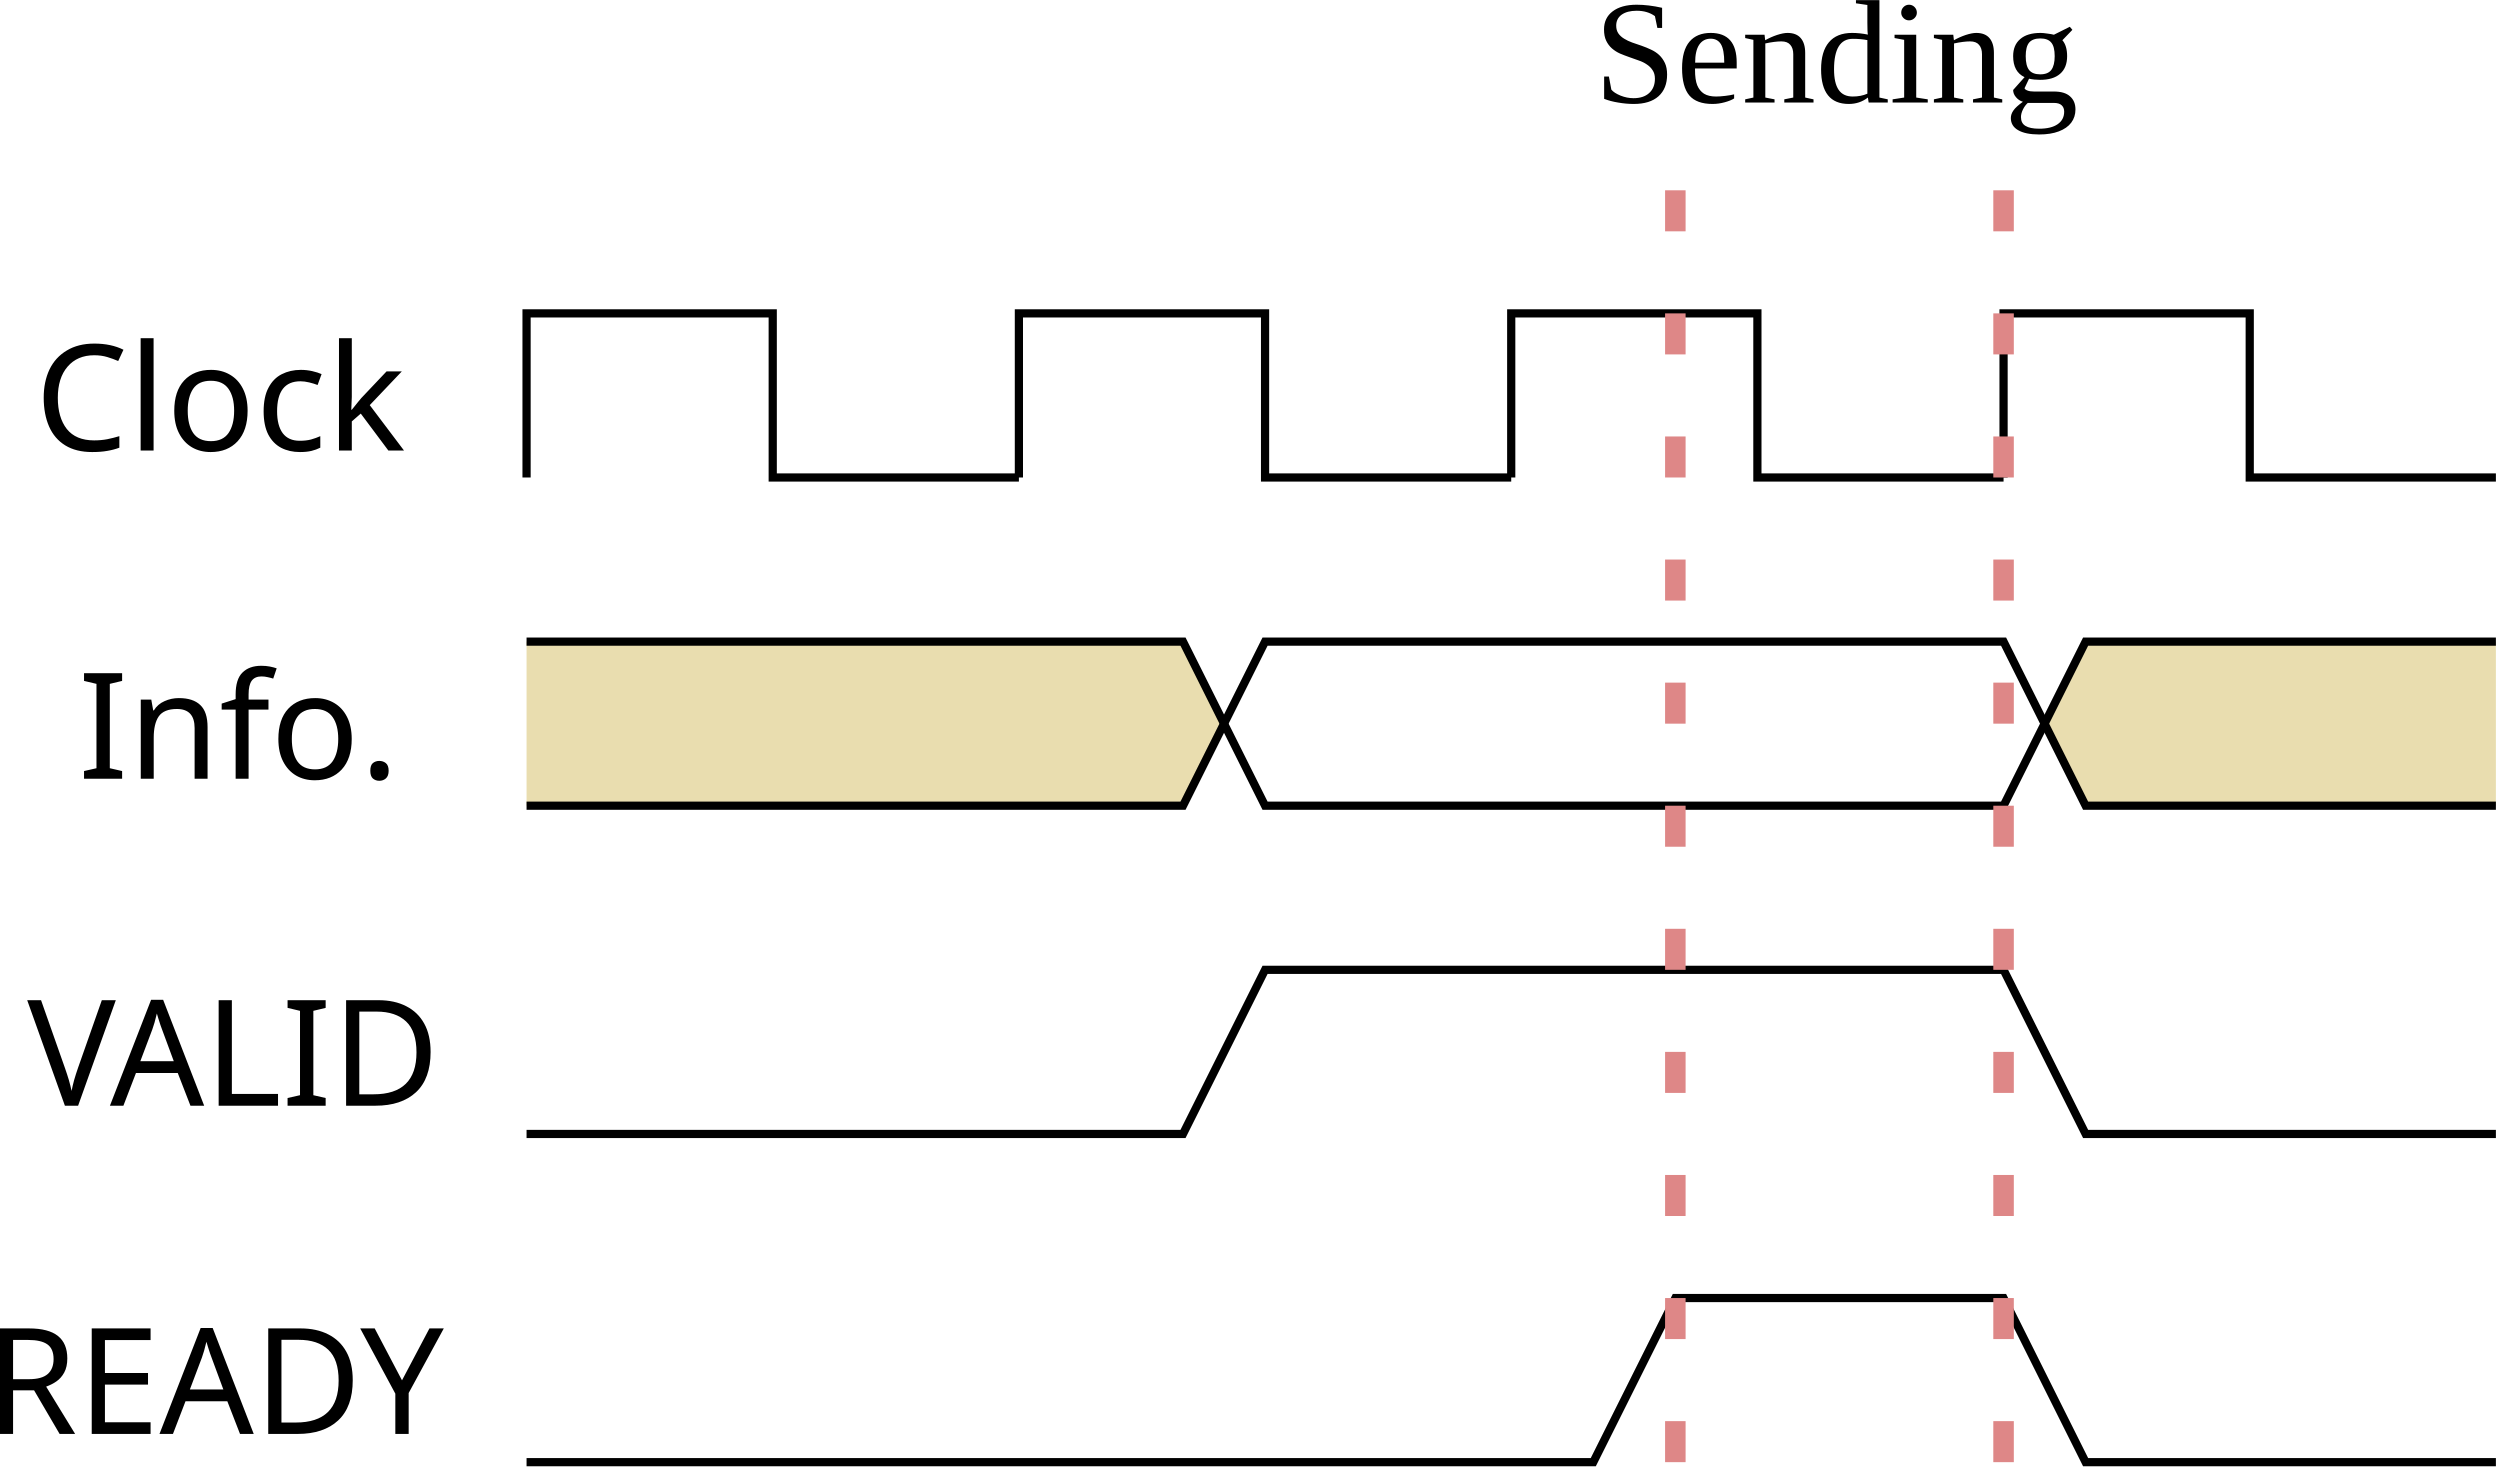
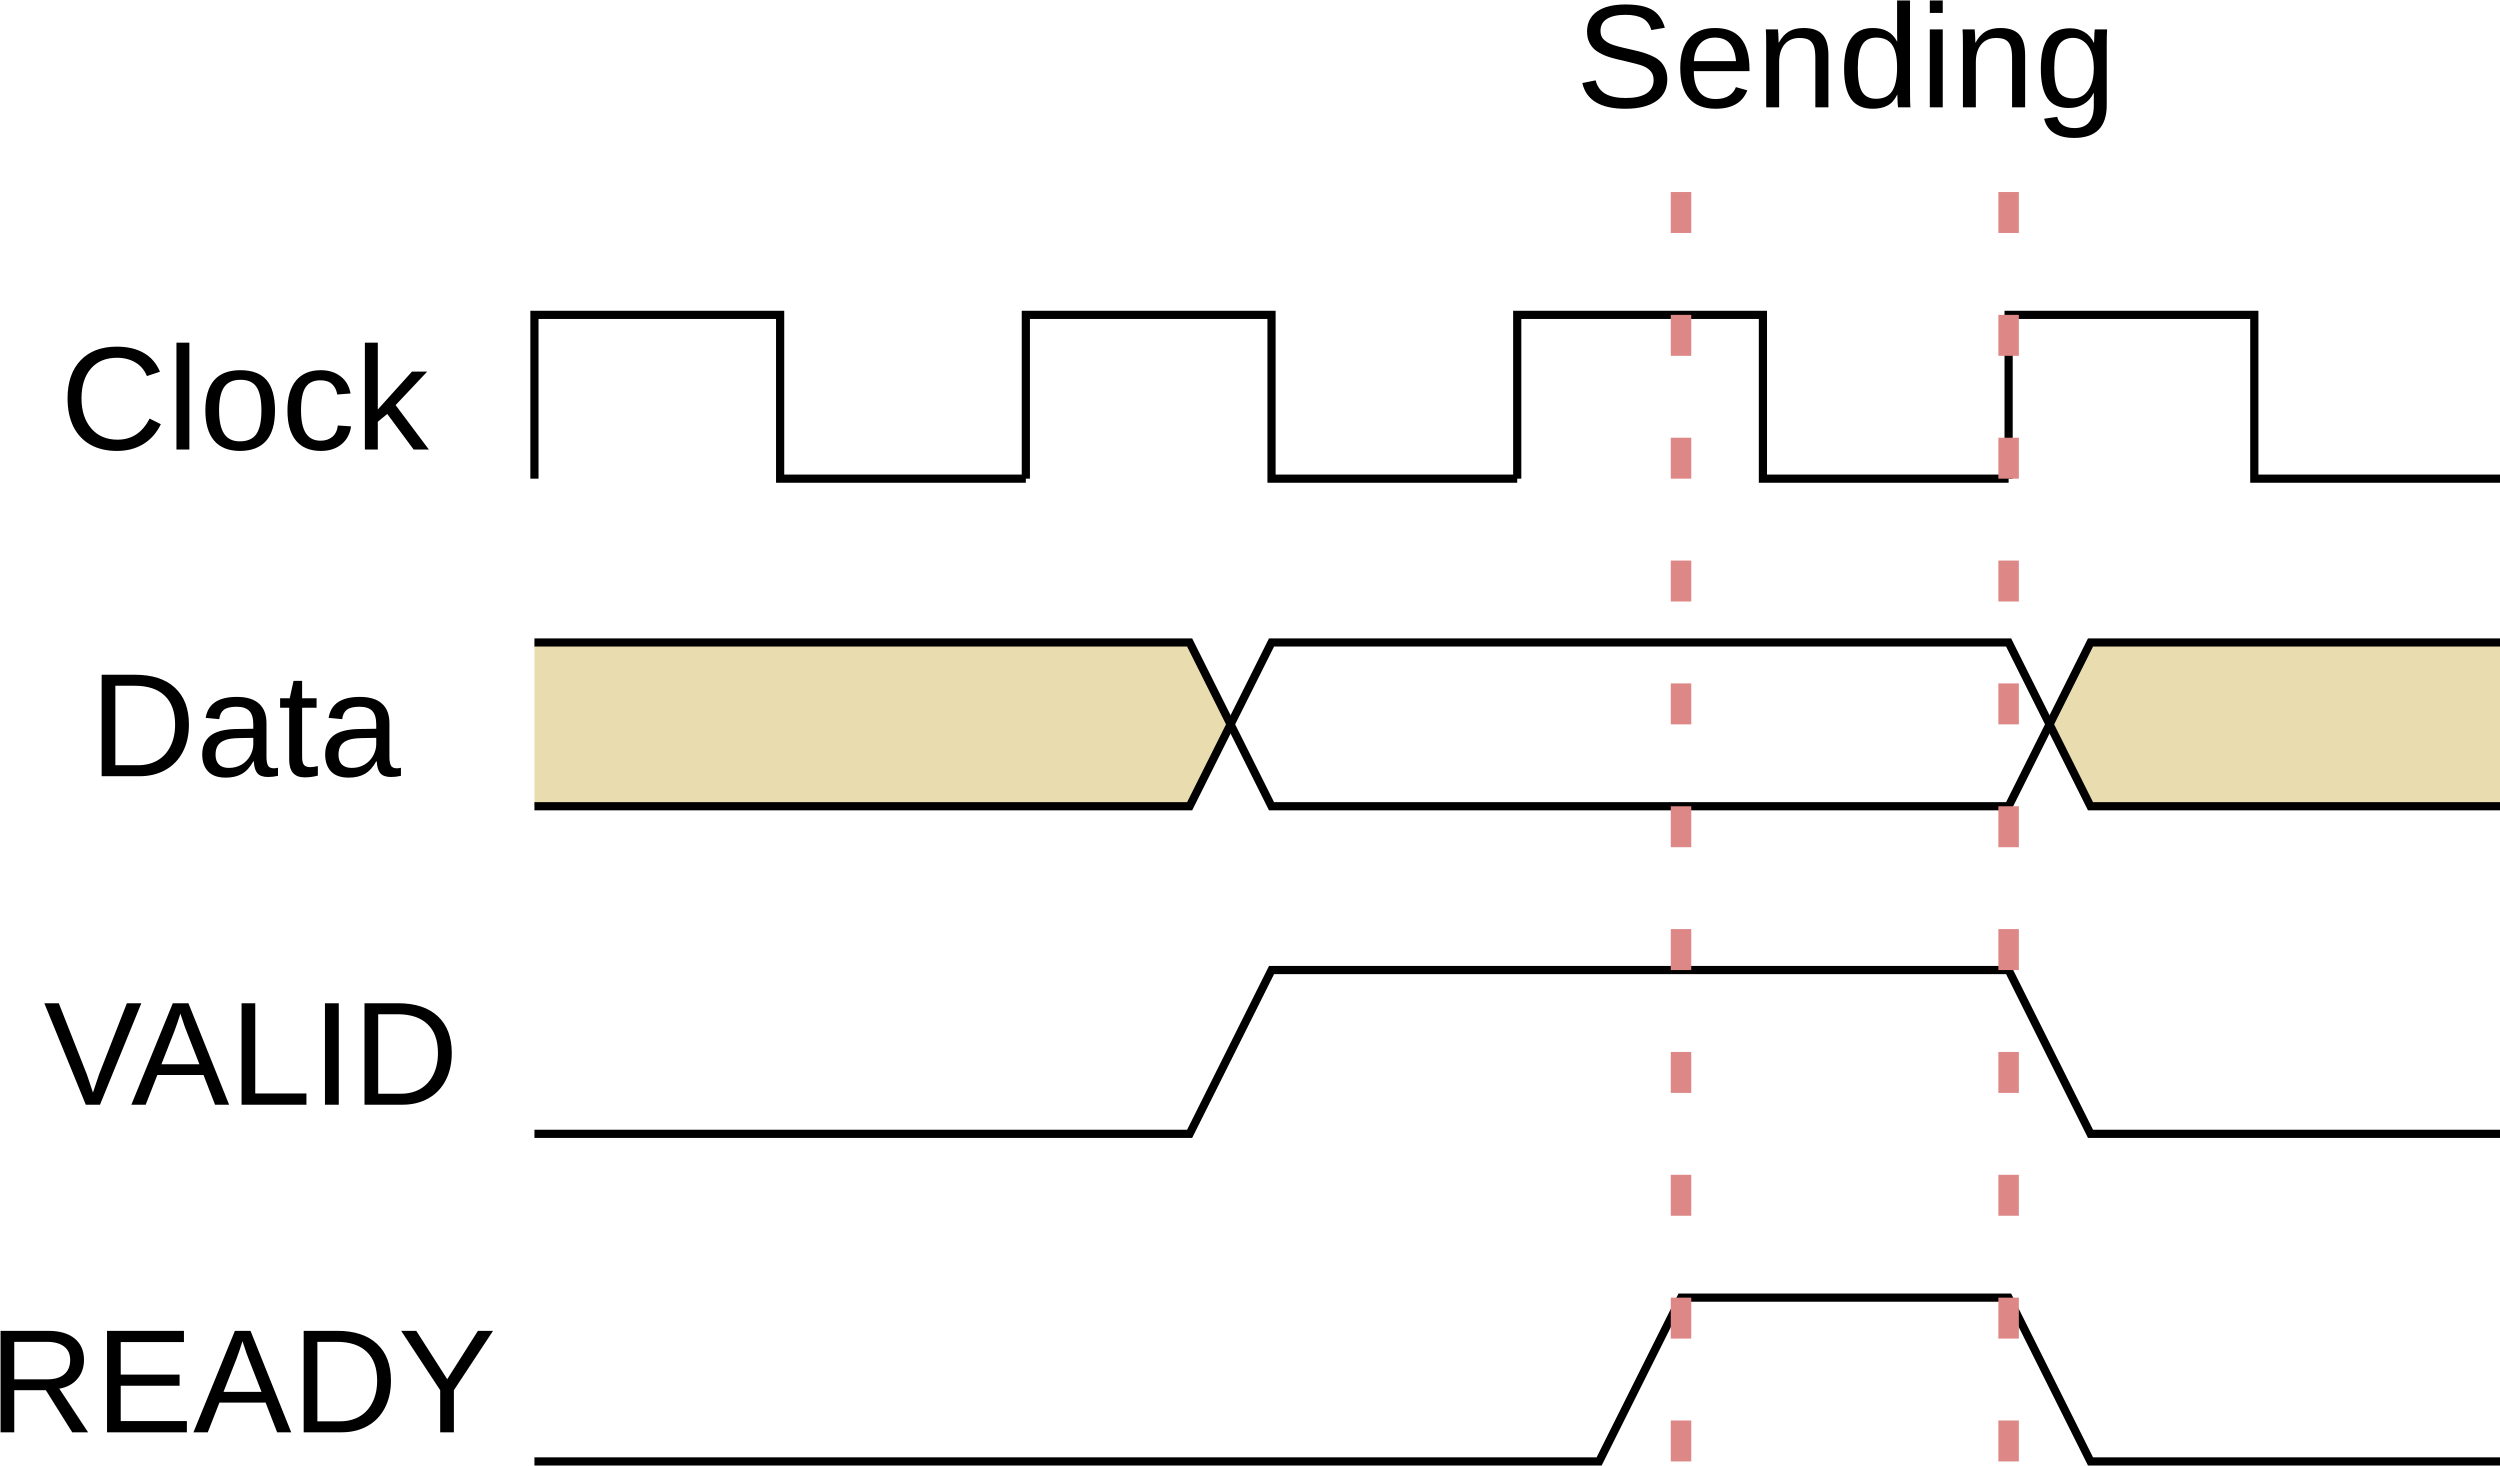
- <svg xmlns="http://www.w3.org/2000/svg" width="304.671" height="179.441" id="svg2" version="1.1">
+ <svg xmlns="http://www.w3.org/2000/svg" width="325.607" height="190.876" id="svg2" version="1.1" viewBox="0 0 305.256 178.946">
  <defs id="defs4" />
-   <g id="layer1" transform="translate(-85.8291,-54.17078)">
-     <path style="fill:#e9ddaf;stroke:none" d="m 390,152.362 -50,0 -5,-10 5,-10 50,0 z" id="path3049-3" />
-     <path style="fill:#e9ddaf;stroke:none" d="m 150,152.362 80,0 5,-10 -5,-10 -80,0 z" id="path3049" />
-     <path style="fill:none;stroke:#000000;stroke-width:1px;stroke-linecap:butt;stroke-linejoin:miter;stroke-opacity:1" d="m 150,112.362 0,-20 30,0 0,20 30,0" id="path2987" />
-     <path style="fill:none;stroke:#000000;stroke-width:1px;stroke-linecap:butt;stroke-linejoin:miter;stroke-opacity:1" d="m 210,112.362 0,-20 30,0 0,20 30,0" id="path2987-3" />
-     <path style="fill:none;stroke:#000000;stroke-width:1px;stroke-linecap:butt;stroke-linejoin:miter;stroke-opacity:1" d="m 270,112.362 0,-20 30,0 0,20 30,0" id="path2987-6" />
-     <path style="fill:none;stroke:#000000;stroke-width:1px;stroke-linecap:butt;stroke-linejoin:miter;stroke-opacity:1" d="m 330,112.362 0,-20 30,0 0,20 30,0" id="path2987-7" />
-     <path style="fill:none;stroke:#000000;stroke-width:1px;stroke-linecap:butt;stroke-linejoin:miter;stroke-opacity:1" d="m 150,132.362 80,0 10,20 90,0 10,-20 50,0" id="path3023" />
-     <path style="fill:none;stroke:#000000;stroke-width:1px;stroke-linecap:butt;stroke-linejoin:miter;stroke-opacity:1" d="m 150,152.362 80,0 10,-20 90,0 10,20 50,0" id="path3025" />
-     <path style="fill:none;stroke:#000000;stroke-width:1px;stroke-linecap:butt;stroke-linejoin:miter;stroke-opacity:1" d="m 150,192.362 80,0 10,-20 90,0 10,20 50,0" id="path3027" />
-     <path style="fill:none;stroke:#000000;stroke-width:1px;stroke-linecap:butt;stroke-linejoin:miter;stroke-opacity:1" d="m 150,232.362 130,0 10,-20 40,0 10,20 50,0" id="path3031" />
-     <text xml:space="preserve" style="font-size:18px;font-style:normal;font-weight:normal;line-height:125%;letter-spacing:0px;word-spacing:0px;fill:#000000;fill-opacity:1;stroke:none;font-family:Sans" x="90.061" y="109.073" id="text3033">
-       <tspan id="tspan3035" x="90.061" y="109.073">Clock</tspan>
+   <g id="layer1" transform="translate(-84.74365,-53.91588)">
+     <path style="fill:#e9ddaf;stroke:none" d="m 390,152.362 h -50 l -5,-10 5,-10 h 50 z" id="path3049-3" />
+     <path style="fill:#e9ddaf;stroke:none" d="m 150,152.362 h 80 l 5,-10 -5,-10 h -80 z" id="path3049" />
+     <path style="fill:none;stroke:#000000;stroke-width:1px;stroke-linecap:butt;stroke-linejoin:miter;stroke-opacity:1" d="M 150,112.362 V 92.362 h 30 v 20 h 30" id="path2987" />
+     <path style="fill:none;stroke:#000000;stroke-width:1px;stroke-linecap:butt;stroke-linejoin:miter;stroke-opacity:1" d="M 210,112.362 V 92.362 h 30 v 20 h 30" id="path2987-3" />
+     <path style="fill:none;stroke:#000000;stroke-width:1px;stroke-linecap:butt;stroke-linejoin:miter;stroke-opacity:1" d="M 270,112.362 V 92.362 h 30 v 20 h 30" id="path2987-6" />
+     <path style="fill:none;stroke:#000000;stroke-width:1px;stroke-linecap:butt;stroke-linejoin:miter;stroke-opacity:1" d="M 330,112.362 V 92.362 h 30 v 20 h 30" id="path2987-7" />
+     <path style="fill:none;stroke:#000000;stroke-width:1px;stroke-linecap:butt;stroke-linejoin:miter;stroke-opacity:1" d="m 150,132.362 h 80 l 10,20 h 90 l 10,-20 h 50" id="path3023" />
+     <path style="fill:none;stroke:#000000;stroke-width:1px;stroke-linecap:butt;stroke-linejoin:miter;stroke-opacity:1" d="m 150,152.362 h 80 l 10,-20 h 90 l 10,20 h 50" id="path3025" />
+     <path style="fill:none;stroke:#000000;stroke-width:1px;stroke-linecap:butt;stroke-linejoin:miter;stroke-opacity:1" d="m 150,192.362 h 80 l 10,-20 h 90 l 10,20 h 50" id="path3027" />
+     <path style="fill:none;stroke:#000000;stroke-width:1px;stroke-linecap:butt;stroke-linejoin:miter;stroke-opacity:1" d="m 150,232.362 h 130 l 10,-20 h 40 l 10,20 h 50" id="path3031" />
+     <text xml:space="preserve" style="font-style:normal;font-weight:normal;font-size:18px;line-height:125%;font-family:Sans;letter-spacing:0px;word-spacing:0px;fill:#000000;fill-opacity:1;stroke:none" x="92.069" y="108.805" id="text3033">
+       <tspan id="tspan3035" x="92.069" y="108.805" style="font-style:normal;font-variant:normal;font-weight:normal;font-stretch:normal;font-family:Arial;-inkscape-font-specification:Arial">Clock</tspan>
    </text>
-     <text xml:space="preserve" style="font-size:18px;font-style:normal;font-weight:normal;line-height:125%;letter-spacing:0px;word-spacing:0px;fill:#000000;fill-opacity:1;stroke:none;font-family:Sans" x="95.352" y="149.073" id="text3037">
-       <tspan id="tspan3039" x="95.352" y="149.073">Info.</tspan>
+     <text xml:space="preserve" style="font-style:normal;font-weight:normal;font-size:18px;line-height:125%;font-family:Sans;letter-spacing:0px;word-spacing:0px;fill:#000000;fill-opacity:1;stroke:none" x="95.673" y="148.699" id="text3037">
+       <tspan id="tspan3039" x="95.673" y="148.699" style="font-style:normal;font-variant:normal;font-weight:normal;font-stretch:normal;font-family:Arial;-inkscape-font-specification:Arial">Data</tspan>
    </text>
-     <text xml:space="preserve" style="font-size:18px;font-style:normal;font-weight:normal;line-height:125%;letter-spacing:0px;word-spacing:0px;fill:#000000;fill-opacity:1;stroke:none;font-family:Sans" x="89.143" y="188.923" id="text3041">
-       <tspan id="tspan3043" x="89.143" y="188.923">VALID</tspan>
+     <text xml:space="preserve" style="font-style:normal;font-weight:normal;font-size:18px;line-height:125%;font-family:Sans;letter-spacing:0px;word-spacing:0px;fill:#000000;fill-opacity:1;stroke:none" x="90.079" y="188.805" id="text3041">
+       <tspan id="tspan3043" x="90.079" y="188.805" style="font-style:normal;font-variant:normal;font-weight:normal;font-stretch:normal;font-family:Arial;-inkscape-font-specification:Arial">VALID</tspan>
    </text>
-     <text xml:space="preserve" style="font-size:18px;font-style:normal;font-weight:normal;line-height:125%;letter-spacing:0px;word-spacing:0px;fill:#000000;fill-opacity:1;stroke:none;font-family:Sans" x="84.062" y="228.923" id="text3045">
-       <tspan id="tspan3047" x="84.062" y="228.923">READY</tspan>
+     <text xml:space="preserve" style="font-style:normal;font-weight:normal;font-size:18px;line-height:125%;font-family:Sans;letter-spacing:0px;word-spacing:0px;fill:#000000;fill-opacity:1;stroke:none" x="83.329" y="228.805" id="text3045">
+       <tspan id="tspan3047" x="83.329" y="228.805" style="font-style:normal;font-variant:normal;font-weight:normal;font-stretch:normal;font-family:Arial;-inkscape-font-specification:Arial">READY</tspan>
    </text>
-     <path style="fill:#de8787;stroke:#de8787;stroke-width:2.5;stroke-linecap:butt;stroke-linejoin:miter;stroke-miterlimit:4;stroke-opacity:1;stroke-dasharray:5, 10;stroke-dashoffset:0" d="m 290,232.362 0,0 0,-160 0,0" id="path3844" />
-     <path style="fill:none;stroke:#de8787;stroke-width:2.5;stroke-linecap:butt;stroke-linejoin:miter;stroke-miterlimit:4;stroke-opacity:1;stroke-dasharray:5, 10;stroke-dashoffset:0" d="m 330,232.362 0,-160 0,0 0,0" id="path3846" />
-     <text xml:space="preserve" style="font-size:18px;font-style:normal;font-weight:normal;line-height:125%;letter-spacing:0px;word-spacing:0px;fill:#000000;fill-opacity:1;stroke:none;font-family:Sans" x="280.104" y="66.669" id="text3848">
-       <tspan id="tspan3850" x="280.104" y="66.669" style="font-style:normal;font-family:Times New Roman;-inkscape-font-specification:Times New Roman">Sending</tspan>
+     <path style="fill:#de8787;stroke:#de8787;stroke-width:2.5;stroke-linecap:butt;stroke-linejoin:miter;stroke-miterlimit:4;stroke-dasharray:5, 10;stroke-dashoffset:0;stroke-opacity:1" d="m 290,232.362 v 0 -160 0" id="path3844" />
+     <path style="fill:none;stroke:#de8787;stroke-width:2.5;stroke-linecap:butt;stroke-linejoin:miter;stroke-miterlimit:4;stroke-dasharray:5, 10;stroke-dashoffset:0;stroke-opacity:1" d="m 330,232.362 v -160 0 0" id="path3846" />
+     <text xml:space="preserve" style="font-style:normal;font-weight:normal;font-size:18px;line-height:125%;font-family:Sans;letter-spacing:0px;word-spacing:0px;fill:#000000;fill-opacity:1;stroke:none" x="277.138" y="67.02" id="text3848">
+       <tspan id="tspan3850" x="277.138" y="67.02" style="font-style:normal;font-variant:normal;font-weight:normal;font-stretch:normal;font-family:Arial;-inkscape-font-specification:Arial">Sending</tspan>
    </text>
  </g>
</svg>
